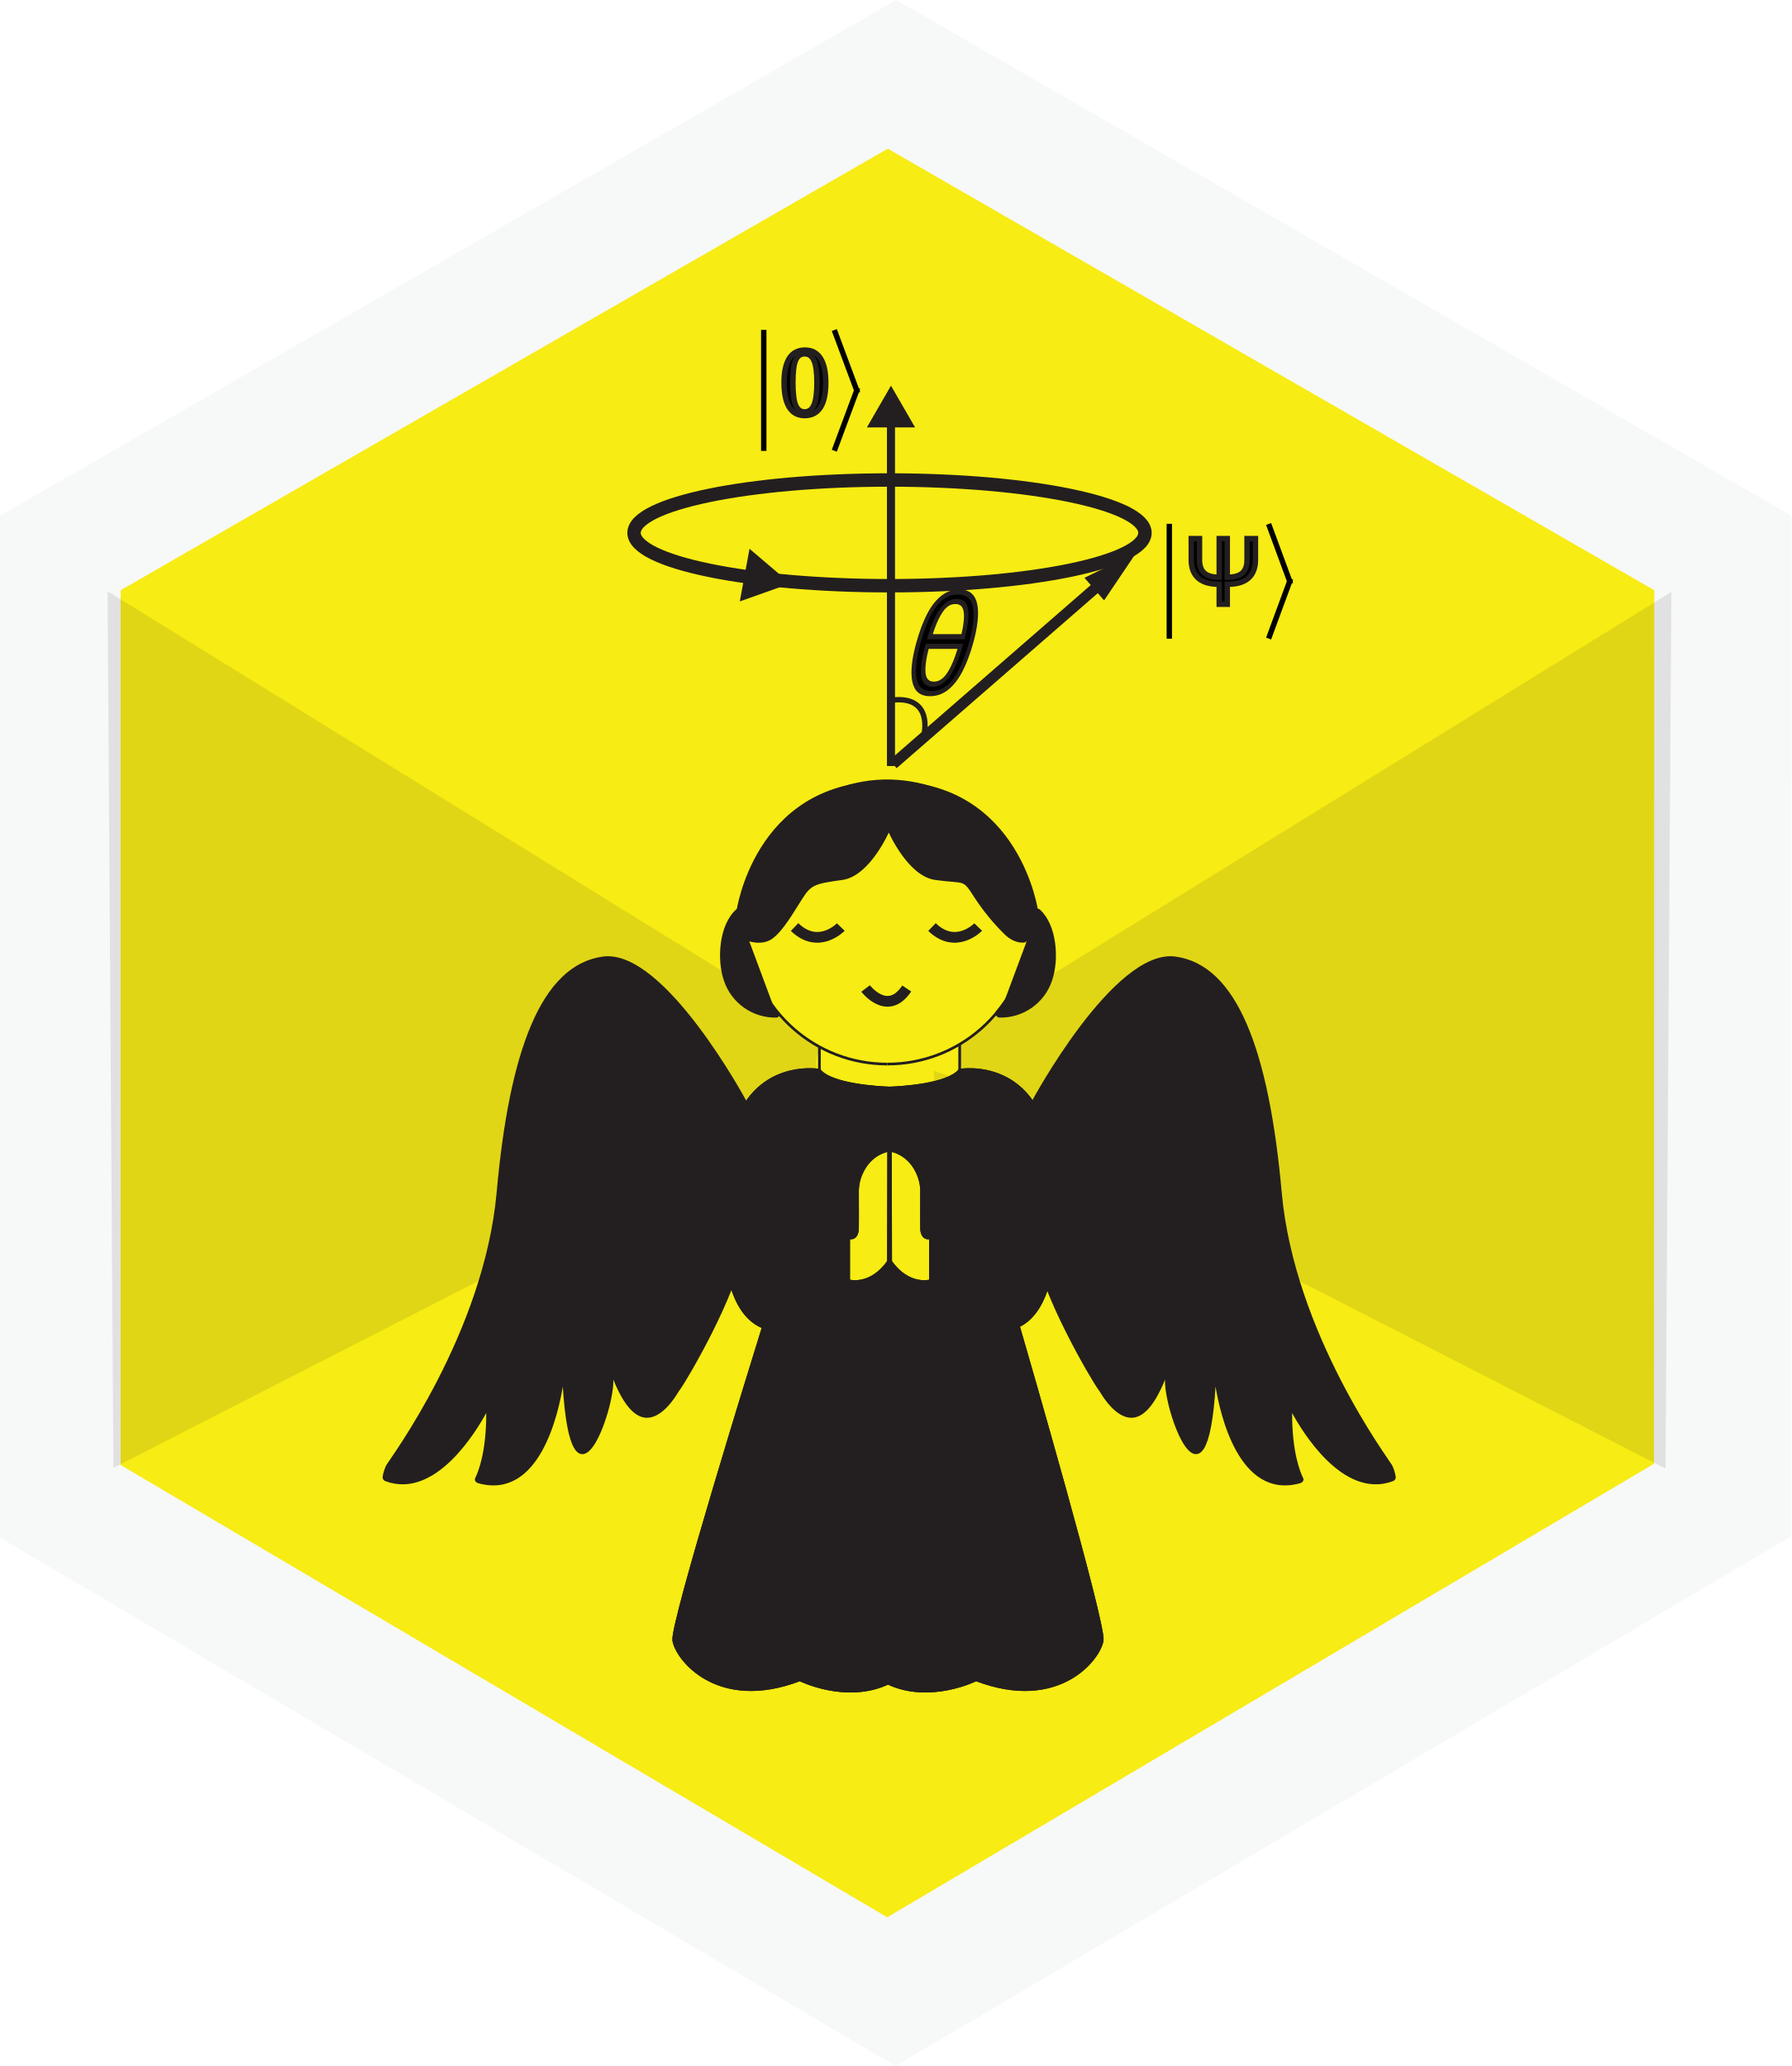
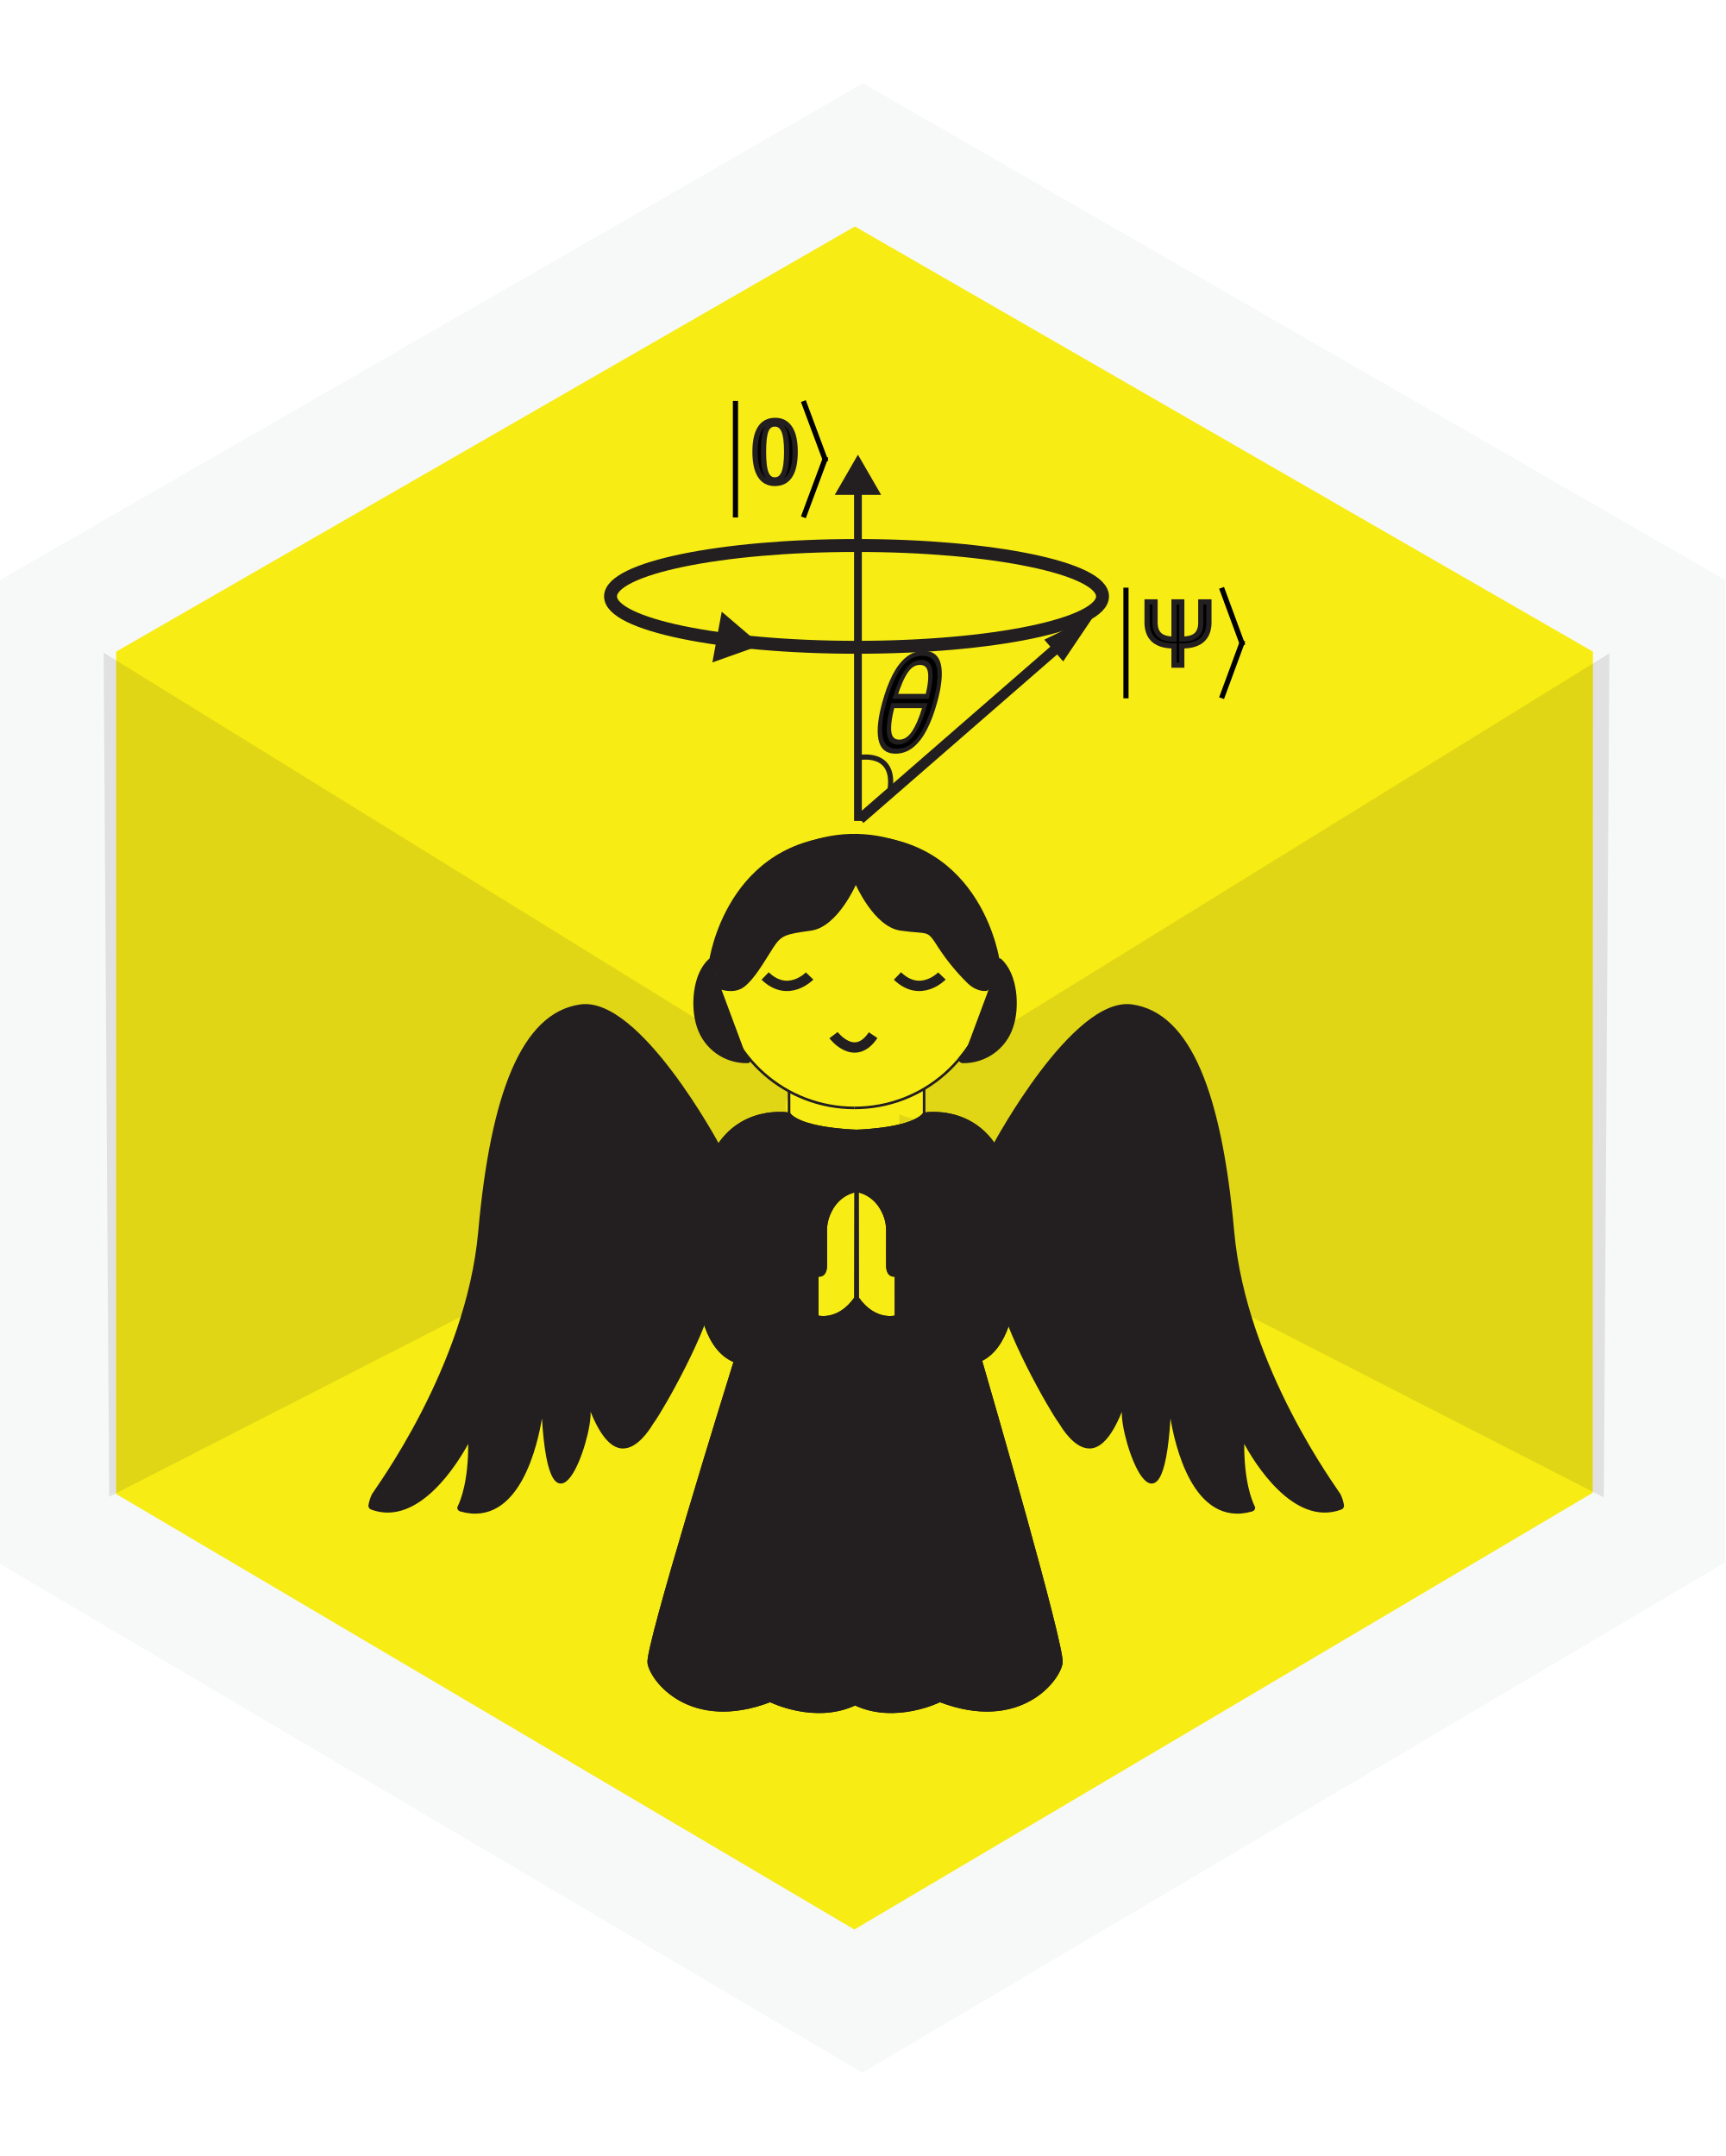
- <svg xmlns="http://www.w3.org/2000/svg" viewBox="0 0 667.501 769.915">
+ <svg xmlns="http://www.w3.org/2000/svg" viewBox="0 0 667.501 769.915" width="120" height="150">
  <defs>
    <style>
      .cls-1 {
        fill: #f7f8f8;
      }

      .cls-12, .cls-2 {
        fill: #f7ec13;
      }

      .cls-10, .cls-13, .cls-3, .cls-5, .cls-7, .cls-8, .cls-9 {
        fill: none;
      }

      .cls-4 {
        fill: #2b2626;
        opacity: 0.11;
      }

      .cls-10, .cls-11, .cls-12, .cls-14, .cls-15, .cls-16, .cls-5, .cls-7, .cls-8, .cls-9 {
        stroke: #231f20;
      }

      .cls-10, .cls-11, .cls-12, .cls-13, .cls-14, .cls-15, .cls-16, .cls-5, .cls-7, .cls-8, .cls-9 {
        stroke-miterlimit: 10;
      }

      .cls-5 {
        stroke-width: 4px;
      }

      .cls-11, .cls-6 {
        fill: #231f20;
      }

      .cls-7 {
        stroke-width: 3px;
      }

      .cls-13, .cls-14, .cls-15, .cls-16, .cls-9 {
        stroke-width: 2px;
      }

      .cls-10 {
        stroke-width: 5px;
      }

      .cls-13 {
        stroke: #000;
        stroke-linecap: square;
      }

      .cls-14 {
        font-size: 36.199px;
        font-family: TimesNewRomanPSMT, Times New Roman;
      }

      .cls-15 {
        font-size: 50.697px;
      }

      .cls-15, .cls-16 {
        font-family: SymbolMT, Symbol;
      }

      .cls-16 {
        font-size: 34.284px;
      }
    </style>
  </defs>
  <g id="Layer_14" data-name="Layer 14">
    <polygon class="cls-1" points="333.909 0 0.019 192.208 0 573.009 333.676 769.915 667.389 572.487 667.501 192.208 333.909 0" />
  </g>
  <g id="Layer_12" data-name="Layer 12">
    <polygon class="cls-2" points="330.774 55.42 44.952 219.957 44.937 545.936 330.575 714.495 616.245 545.489 616.341 219.957 330.774 55.42" />
  </g>
  <g id="Layer_13" data-name="Layer 13">
    <path class="cls-3" d="M620.586,547.444" transform="translate(-0.03263 -0.1671)" />
    <path class="cls-4" d="M305.11,404.745c.681-3.004-1.822-7.556-.798-10.451.46-1.3.933-2.607,1.269-3.946.297-1.182.3-.04.094-1.628a5.786,5.786,0,0,1,.77-3.634L40.118,220.508l2.17,326.681L302.543,413.887C307.136,413.535,304.3,408.319,305.11,404.745Z" transform="translate(-0.03263 -0.1671)" />
    <path class="cls-4" d="M346.95,391.199a12.469,12.469,0,0,1,.547,2.372,49.865,49.865,0,0,1,.075,14.036l273.014,139.836,2.17-326.681Z" transform="translate(-0.03263 -0.1671)" />
  </g>
  <g id="Layer_22" data-name="Layer 22">
    <polyline class="cls-2" points="357.24 389.803 347.697 393.936 346.644 398.66 354.272 401.149 357.559 399.681" />
    <polygon class="cls-2" points="354.639 373.351 355.692 384.266 344.585 384.649 344.011 374.021 354.639 373.351" />
  </g>
  <g id="Layer_9" data-name="Layer 9">
    <g>
      <line class="cls-5" x1="332.761" y1="284.753" x2="410.581" y2="217.038" />
      <polygon class="cls-6" points="411.373 223.744 423.413 205.872 404.05 215.327 411.373 223.744" />
    </g>
    <g>
      <line class="cls-7" x1="331.965" y1="285.463" x2="331.965" y2="156.646" />
      <polygon class="cls-6" points="340.941 159.272 331.965 143.728 322.99 159.272 340.941 159.272" />
    </g>
    <path class="cls-8" d="M331.187,270.823" transform="translate(-0.03263 -0.1671)" />
    <path class="cls-9" d="M331.998,261.178s15.506-3.363,12.193,13.774" transform="translate(-0.03263 -0.1671)" />
  </g>
  <g id="Layer_3" data-name="Layer 3">
    <path class="cls-8" d="M282.114,284.814" transform="translate(-0.03263 -0.1671)" />
    <path class="cls-8" d="M306.021,263.1" transform="translate(-0.03263 -0.1671)" />
    <path class="cls-8" d="M300.152,288.946" transform="translate(-0.03263 -0.1671)" />
    <path class="cls-8" d="M303.371,261.979" transform="translate(-0.03263 -0.1671)" />
    <path class="cls-8" d="M330.673,264.861" transform="translate(-0.03263 -0.1671)" />
  </g>
  <g id="Layer_7" data-name="Layer 7">
    <ellipse class="cls-10" cx="331.413" cy="198.574" rx="95.181" ry="19.7" />
    <polygon class="cls-6" points="275.642 224.119 294.434 217.443 279.258 204.504 275.642 224.119" />
  </g>
  <g id="Layer_5" data-name="Layer 5">
    <path class="cls-11" d="M276.437,465.92c-2.163,16.311-20.784,48.277-23.618,52.042a12.256,12.256,0,0,0-.739,1.102c-1.206,2.024-5.814,9.103-11.169,8.95-3.562-.102-7.696-3.496-11.896-13.902-.155-.385-.992-.353-.969.049.637,11.08-14.741,54.547-17.866,1.997-.022-.378-.776-.386-.836-.01-1.635,10.281-8.61,42.598-31.047,36.258-.652-.184-1-.73-.754-1.222,1.185-2.371,4.224-9.9,4.155-24.642-.002-.384-.699-.497-.892-.142-3.7,6.821-18.795,31.979-36.924,25.298a1.09,1.09,0,0,1-.806-1.05,15.016,15.016,0,0,1,1.315-4.236c.754-1.501,36.445-49.025,41.179-101.832s16.576-84.333,39.134-87.439,53.083,53.714,53.083,53.714" transform="translate(-0.03263 -0.1671)" />
    <path class="cls-11" d="M386.216,465.92c2.163,16.311,20.784,48.277,23.618,52.042a12.256,12.256,0,0,1,.739,1.102c1.206,2.024,5.814,9.103,11.169,8.95,3.562-.102,7.696-3.496,11.896-13.902.155-.385.992-.353.969.049-.637,11.08,14.741,54.547,17.866,1.997.022-.378.776-.386.836-.01,1.635,10.281,8.61,42.598,31.047,36.258.652-.184 1-.73.754-1.222-1.185-2.371-4.224-9.9-4.155-24.642.002-.384.699-.497.892-.142,3.7,6.821,18.795,31.979,36.924,25.298a1.09,1.09,0,0,0,.806-1.05,15.016,15.016,0,0,0-1.315-4.236c-.754-1.501-36.445-49.025-41.179-101.832s-16.576-84.333-39.134-87.439S384.868,410.854,384.868,410.854" transform="translate(-0.03263 -0.1671)" />
    <path class="cls-8" d="M421.813,511.051" transform="translate(-0.03263 -0.1671)" />
    <path class="cls-8" d="M385.878,414.095" transform="translate(-0.03263 -0.1671)" />
    <path class="cls-8" d="M356.422,398.988" transform="translate(-0.03263 -0.1671)" />
    <path class="cls-8" d="M275.88,414.095" transform="translate(-0.03263 -0.1671)" />
    <path class="cls-8" d="M239.945,511.051" transform="translate(-0.03263 -0.1671)" />
    <path class="cls-8" d="M305.335,398.988" transform="translate(-0.03263 -0.1671)" />
    <line class="cls-8" x1="305.303" y1="390.293" x2="305.303" y2="398.821" />
    <path class="cls-8" d="M330.637,396.7" transform="translate(-0.03263 -0.1671)" />
    <path class="cls-8" d="M312.288,314.482" transform="translate(-0.03263 -0.1671)" />
    <path class="cls-8" d="M278.09,344.439" transform="translate(-0.03263 -0.1671)" />
    <path class="cls-11" d="M278.978,332.819a52.849,52.849,0,0,1,104.12,17.516c.055.646-4.15,1.677-8.177-2.101a81.34,81.34,0,0,1-11.239-13.624c-4.912-7.691-3.638-5.402-15.165-7.02-10.002-1.404-17.101-17.836-17.101-17.836l-.242-.56-.242.56s-7.098,16.432-17.101,17.836-11.777,1.716-15.165,7.02-7.098,11.856-10.97,14.82-9.196.78-9.196.78l-.357-.146a53.219,53.219,0,0,1,.226-13.908Q278.622,334.47,278.978,332.819Z" transform="translate(-0.03263 -0.1671)" />
    <path class="cls-5" d="M313.294,345.641s-8.281,8.632-17.208,0" transform="translate(-0.03263 -0.1671)" />
    <path class="cls-5" d="M364.488,345.641s-8.281,8.632-17.208,0" transform="translate(-0.03263 -0.1671)" />
    <path class="cls-5" d="M322.544,368.539s8.147,10.751,15.326,0" transform="translate(-0.03263 -0.1671)" />
    <path class="cls-8" d="M404.049,551.144" transform="translate(-0.03263 -0.1671)" />
    <path class="cls-8" d="M240.805,515.887" transform="translate(-0.03263 -0.1671)" />
    <path class="cls-8" d="M266.402,535.44" transform="translate(-0.03263 -0.1671)" />
    <path class="cls-8" d="M348.749,444.657" transform="translate(-0.03263 -0.1671)" />
    <path class="cls-8" d="M273.155,494.11" transform="translate(-0.03263 -0.1671)" />
    <path class="cls-8" d="M295.706,495.711" transform="translate(-0.03263 -0.1671)" />
    <path class="cls-8" d="M316.222,477.435v1.32s-3.134,15.471-23.952,17.043a17.416,17.416,0,0,1-7.835-1.059" transform="translate(-0.03263 -0.1671)" />
    <path class="cls-8" d="M357.597,398.988" transform="translate(-0.03263 -0.1671)" />
    <line class="cls-8" x1="357.564" y1="389.279" x2="357.564" y2="398.821" />
    <path class="cls-8" d="M379.476,494.324c20.279-9.646,12.275-61.427,12.275-61.427-3.926-39.317-34.154-33.907-34.154-33.907-4.398,5.548-22.216,6.493-26.134,6.632-3.909-.138-21.728-1.083-26.125-6.632,0,0-19.495-3.487-29.209,15.495a51.546,51.546,0,0,0-4.945,18.412s-8.256,53.411,13.252,61.843c-3.589,11.536-34.255,110.358-33.379,116.704.935,6.737,16.133,26.502,46.994,14.713,0,0,17.178,8.628,32.832,1.263,15.645,7.365,32.823-1.263,32.823-1.263,30.86,11.789,46.059-7.976,46.994-14.713C411.574,605.064,382.551,504.898,379.476,494.324Zm-48.409-24.044c-6.74,9.606-14.845,7.196-14.845,7.196V461.418c3.387.78,3.303-3.424,3.303-3.424s.059-8.783,0-13.399a16.575,16.575,0,0,1,1.702-7.713c3.463-7.259,9.916-8.032,9.916-8.032Zm15.645,7.196s-8.105,2.41-14.845-7.196l-.076-41.429s6.453.773,9.916,8.032a16.513,16.513,0,0,1,1.693,7.713c-.051,4.615,0,13.399,0,13.399s-.084,4.204,3.311,3.424Z" transform="translate(-0.03263 -0.1671)" />
    <path class="cls-8" d="M346.712,477.435v1.32s3.134,15.471,23.952,17.043a17.168,17.168,0,0,0,8.812-1.475" transform="translate(-0.03263 -0.1671)" />
    <path class="cls-11" d="M379.476,494.324c20.279-9.646,12.275-61.427,12.275-61.427-3.926-39.317-34.154-33.907-34.154-33.907-4.398,5.548-22.216,6.493-26.134,6.632-3.909-.138-21.728-1.083-26.125-6.632,0,0-19.495-3.487-29.209,15.495a51.546,51.546,0,0,0-4.945,18.412s-8.256,53.411,13.252,61.843c-3.589,11.536-34.255,110.358-33.379,116.704.935,6.737,16.133,26.502,46.994,14.713,0,0,17.178,8.628,32.832,1.263,15.645,7.365,32.823-1.263,32.823-1.263,30.86,11.789,46.059-7.976,46.994-14.713C411.574,605.064,382.551,504.898,379.476,494.324Zm-48.409-24.044c-6.74,9.606-14.845,7.196-14.845,7.196V461.418c3.387.78,3.303-3.424,3.303-3.424s.059-8.783,0-13.399a16.575,16.575,0,0,1,1.702-7.713c3.463-7.259,9.916-8.032,9.916-8.032Zm15.645,7.196s-8.105,2.41-14.845-7.196l-.076-41.429s6.453.773,9.916,8.032a16.513,16.513,0,0,1,1.693,7.713c-.051,4.615,0,13.399,0,13.399s-.084,4.204,3.311,3.424Z" transform="translate(-0.03263 -0.1671)" />
    <path class="cls-6" d="M277.649,347.163a1.001,1.001,0,0,0,0-2,1.001,1.001,0,0,0,0,2Z" transform="translate(-0.03263 -0.1671)" />
    <path class="cls-6" d="M385.895,342.892a1.001,1.001,0,0,0,0-2,1.001,1.001,0,0,0,0,2Z" transform="translate(-0.03263 -0.1671)" />
    <path class="cls-12" d="M330.637,396.7a52.812,52.812,0,0,0,52.458-46.339" transform="translate(-0.03263 -0.1671)" />
    <path class="cls-12" d="M278.177,350.348a52.812,52.812,0,0,0,52.46,46.353" transform="translate(-0.03263 -0.1671)" />
    <path class="cls-6" d="M381.76,341.741a1.251,1.251,0,0,0,0-2.5,1.251,1.251,0,0,0,0,2.5Z" transform="translate(-0.03263 -0.1671)" />
    <g>
      <path class="cls-6" d="M386.616,340.022c2.097,1.519,3.067,4.068,3.774,6.508,1.753,6.055,2.525,12.614.461,18.577a25.012,25.012,0,0,1-2.989,5.832,13.83,13.83,0,0,1-2.107,2.533,15.528,15.528,0,0,1-4.077,2.467,19.899,19.899,0,0,1-9.238,2.194" transform="translate(-0.03263 -0.1671)" />
      <path class="cls-6" d="M385.732,340.906c5.301,4.812,6.038,15.723,4.407,22.229a17.872,17.872,0,0,1-17.7,13.748,1.251,1.251,0,0,0,0,2.5,20.156,20.156,0,0,0,19.617-13.943c2.627-7.698,1.793-20.538-4.556-26.301-1.189-1.079-2.962.683-1.768,1.768Z" transform="translate(-0.03263 -0.1671)" />
    </g>
    <g>
      <path class="cls-6" d="M275.139,340.022c-2.097,1.519-3.067,4.068-3.774,6.508-1.753,6.055-2.525,12.614-.461,18.577a25.012,25.012,0,0,0,2.989,5.832,13.83,13.83,0,0,0,2.107,2.533,15.528,15.528,0,0,0,4.077,2.467,19.899,19.899,0,0,0,9.238,2.194" transform="translate(-0.03263 -0.1671)" />
      <path class="cls-6" d="M274.255,339.139c-6.356,5.77-7.164,18.594-4.556,26.301A20.139,20.139,0,0,0,289.316,379.383a1.251,1.251,0,0,0,0-2.5,17.931,17.931,0,0,1-17.7-13.748c-1.733-6.407-.795-17.506,4.407-22.229,1.194-1.084-.578-2.848-1.768-1.768Z" transform="translate(-0.03263 -0.1671)" />
    </g>
    <path class="cls-6" d="M383.504,341.892c-.375,5.037-.982,9.983-1.706,14.977-1.099,7.582-5.817,14.314-10.619,20.107-1.02,1.23.74,3.008,1.768,1.768,4.576-5.52,9.124-11.827,10.973-18.876,1.495-5.701,1.65-12.132,2.085-17.975.119-1.605-2.381-1.597-2.5,0Z" transform="translate(-0.03263 -0.1671)" />
    <path class="cls-3" d="M330.637,291.241s19.655,33.073,29.657,33.073" transform="translate(-0.03263 -0.1671)" />
    <path class="cls-6" d="M332.868,291.241c47.537,1.04,53.991,48.673,53.991,48.673l-2.931,6.084" transform="translate(-0.03263 -0.1671)" />
    <path class="cls-6" d="M328.389,291.241c-47.537,1.04-53.991,48.673-53.991,48.673l2.931,6.084" transform="translate(-0.03263 -0.1671)" />
    <path class="cls-6" d="M382.146,339.37" transform="translate(-0.03263 -0.1671)" />
    <path class="cls-2" d="M347.937,394.311" transform="translate(-0.03263 -0.1671)" />
  </g>
  <g id="Layer_16" data-name="Layer 16">
    <g>
      <line class="cls-13" x1="284.565" y1="123.93" x2="284.565" y2="167.029" />
      <line class="cls-13" x1="311.197" y1="123.93" x2="319.215" y2="145.48" />
      <line class="cls-13" x1="319.215" y1="145.48" x2="311.197" y2="167.029" />
      <text class="cls-14" transform="translate(290.7394 154.5274) scale(1.01257 1)">0</text>
    </g>
  </g>
  <g id="Layer_18" data-name="Layer 18">
    <text class="cls-15" transform="matrix(0.79816, 0, -0.26605, 0.96396, 334.8766, 258.0045)">θ</text>
  </g>
  <g id="Layer_19" data-name="Layer 19">
    <g>
      <line class="cls-13" x1="435.665" y1="196.202" x2="435.665" y2="237.021" />
      <line class="cls-13" x1="473.007" y1="196.202" x2="480.53" y2="216.612" />
      <line class="cls-13" x1="480.53" y1="216.612" x2="473.007" y2="237.021" />
      <text class="cls-16" transform="translate(442.0187 225.1807)">Ψ</text>
    </g>
  </g>
</svg>
